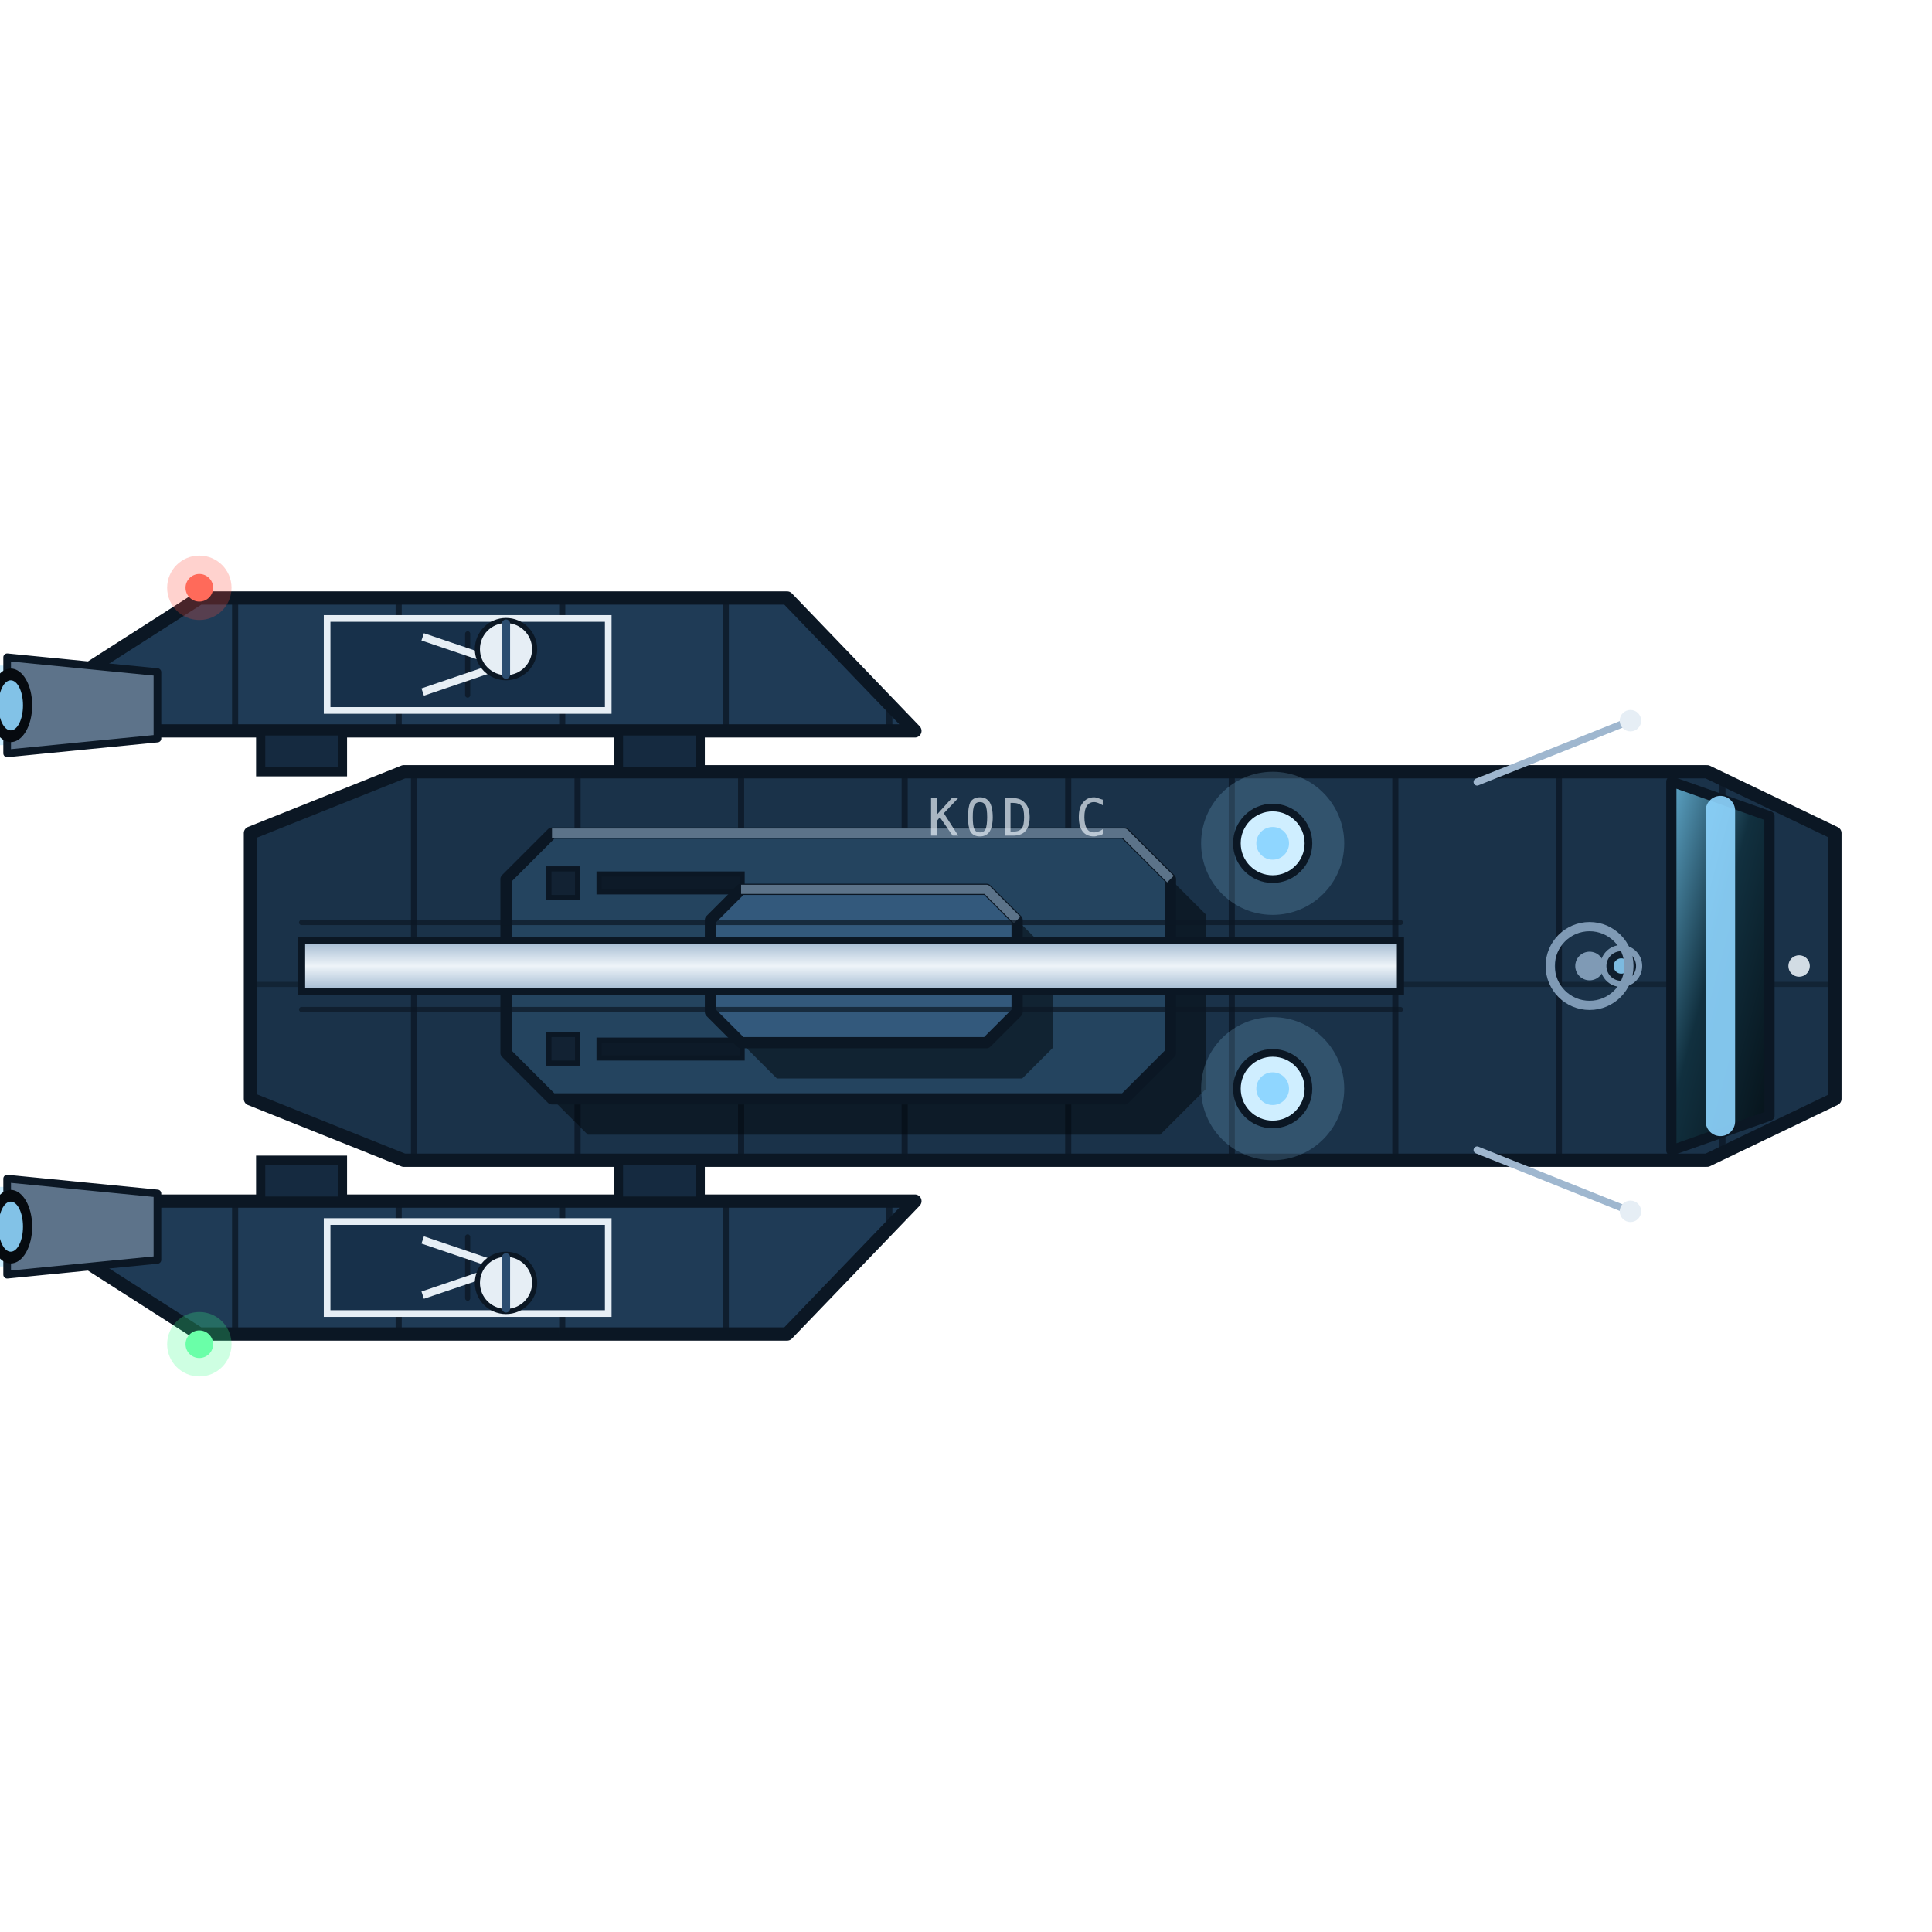
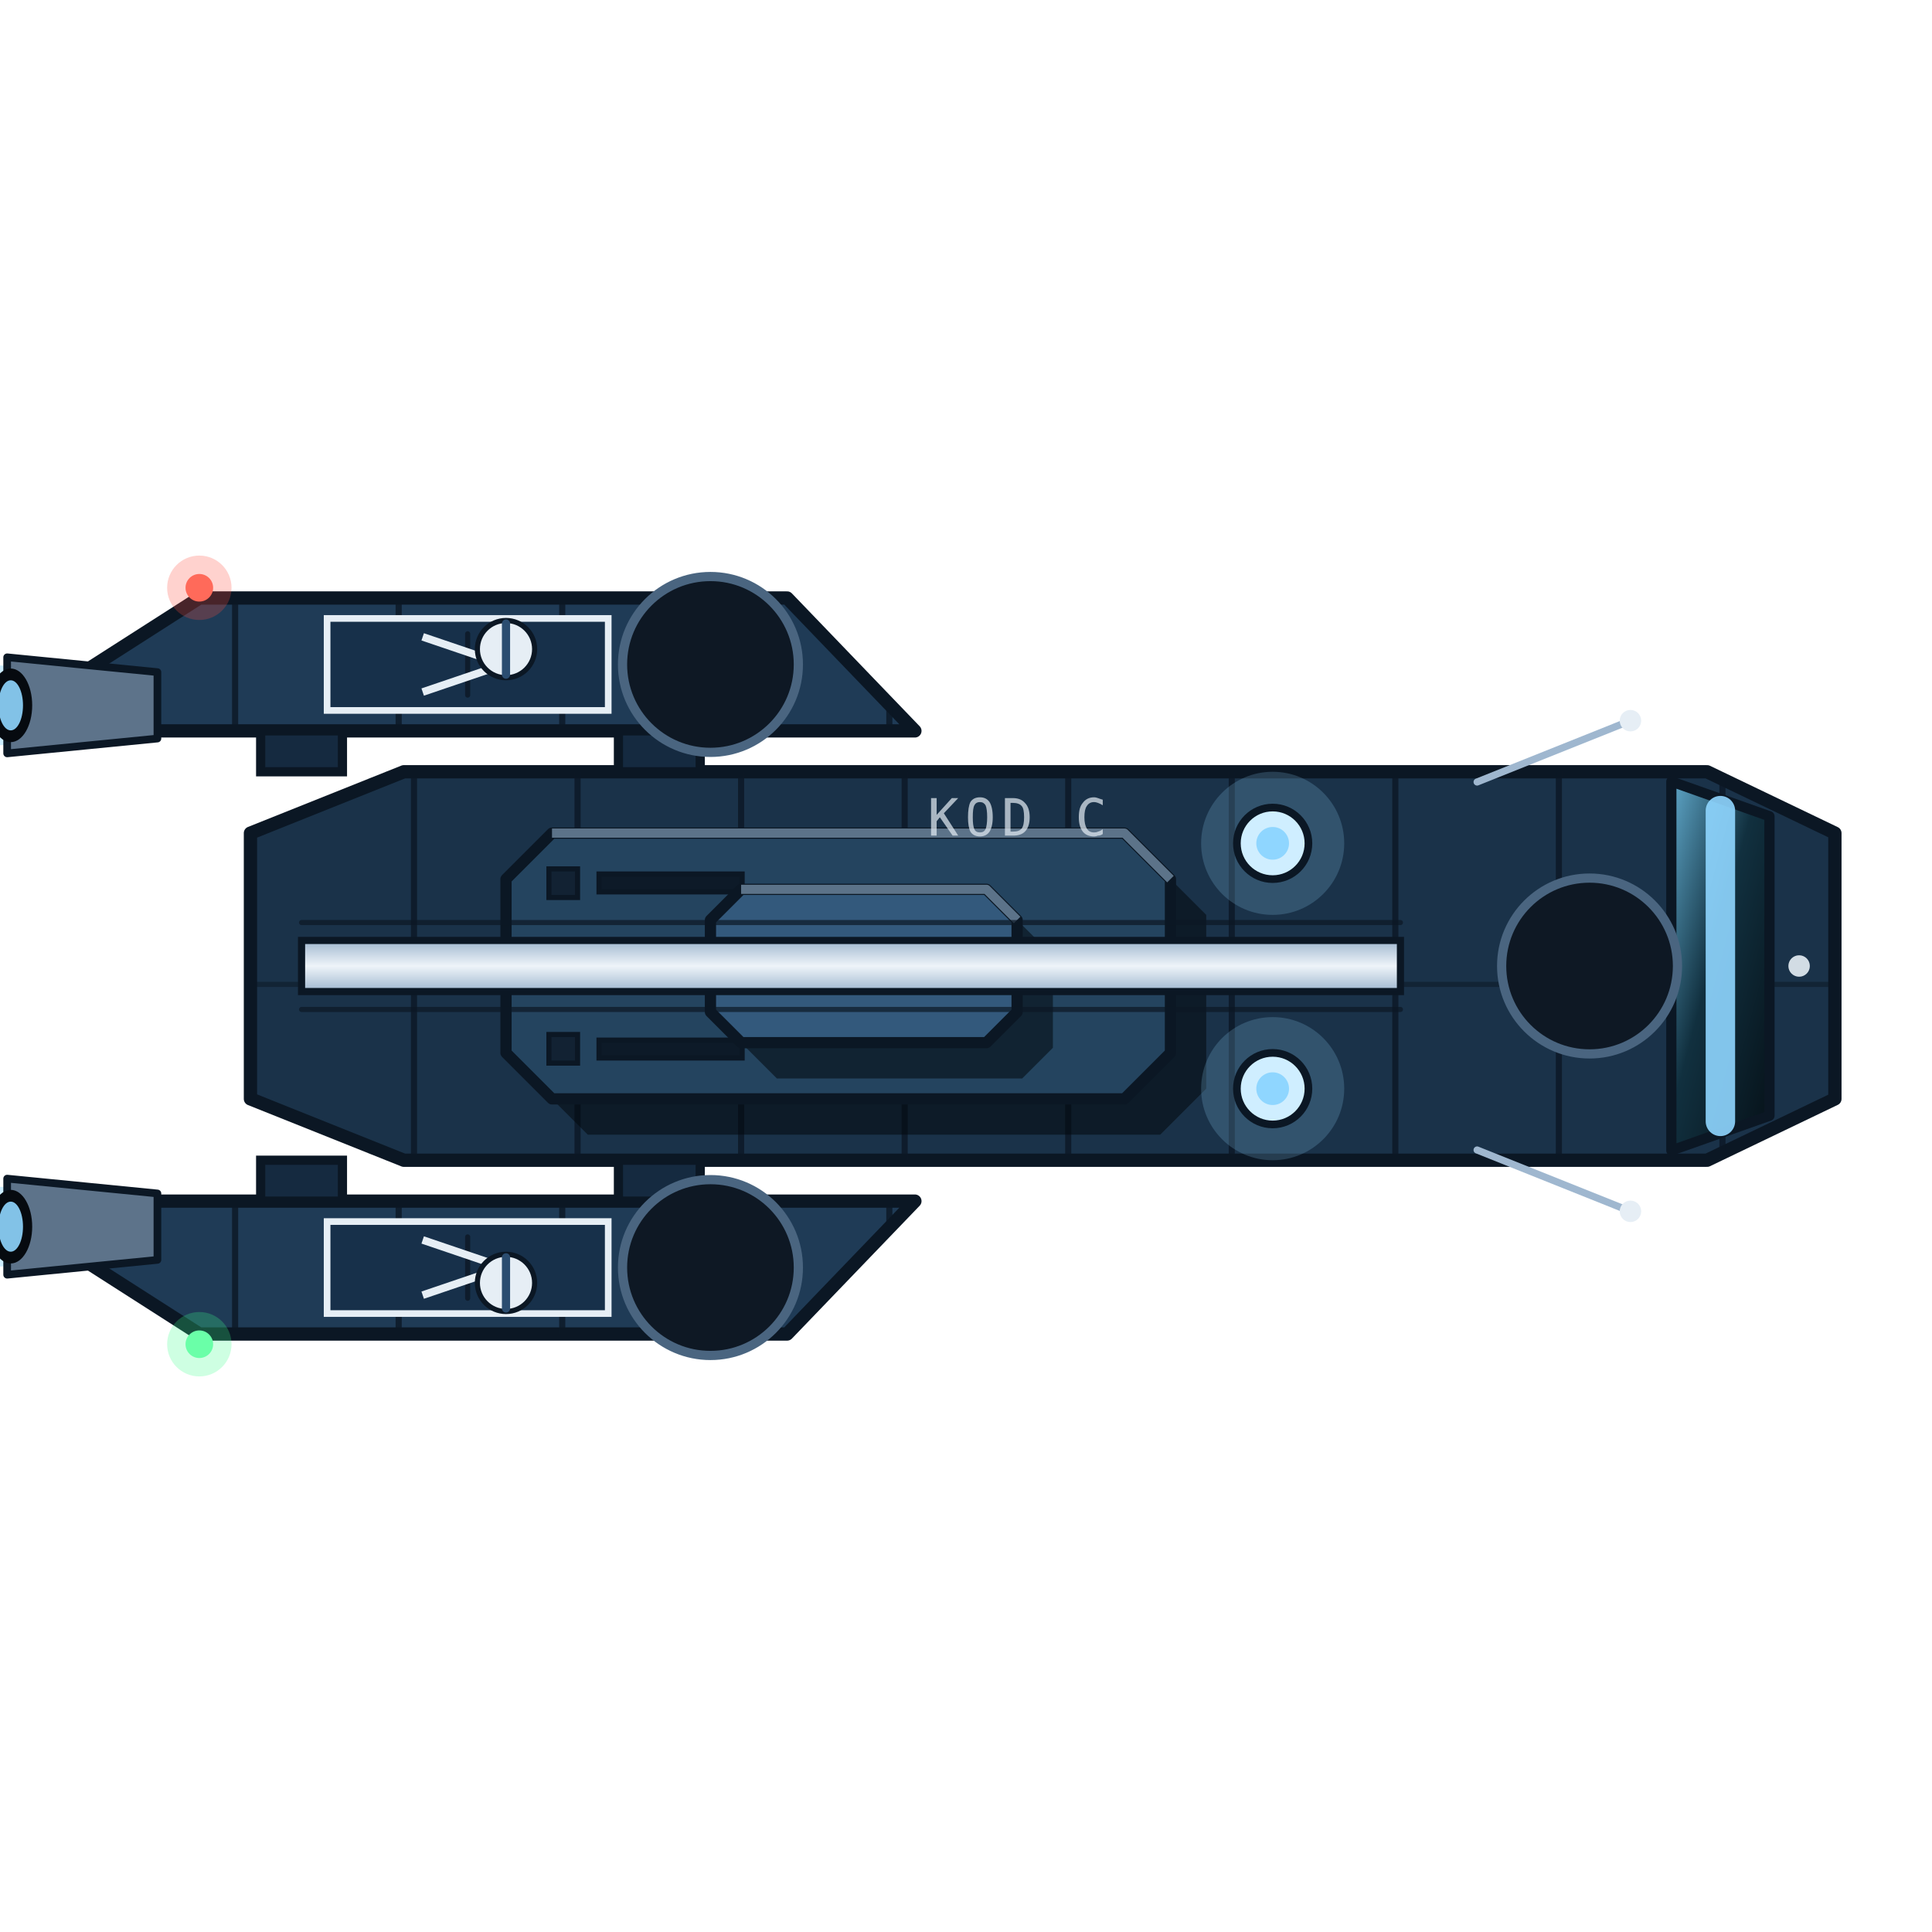
<svg xmlns="http://www.w3.org/2000/svg" viewBox="-18.90 -18.90 37.80 37.80">
  <defs>
    <linearGradient id="glass" x1="0" y1="0" x2="1" y2="1">
      <stop offset="0" stop-color="#5fa7c9" />
      <stop offset="0.45" stop-color="#11303f" />
      <stop offset="1" stop-color="#061118" />
    </linearGradient>
    <linearGradient id="kesSpineV" x1="0" y1="0" x2="0" y2="1">
      <stop offset="0" stop-color="#9fb7cf" />
      <stop offset="0.5" stop-color="#eef4f9" />
      <stop offset="1" stop-color="#9fb7cf" />
    </linearGradient>
  </defs>
  <ellipse cx="-18.93" cy="5.10" rx="1.69" ry="0.78" fill="#8fd6ff" opacity="0.45" />
  <ellipse cx="-18.93" cy="-5.10" rx="1.69" ry="0.78" fill="#8fd6ff" opacity="0.45" />
  <polygon points="17.00,-2.60 14.50,-3.80 -11.00,-3.80 -14.00,-2.60 -14.00,2.60 -11.00,3.80 14.50,3.80 17.00,2.60" fill="#1a3249" stroke="#0b1724" stroke-width="0.26" stroke-linejoin="round" />
  <clipPath id="c-kes-citation-1">
    <polygon points="17.00,-2.60 14.50,-3.80 -11.00,-3.80 -14.00,-2.60 -14.00,2.60 -11.00,3.80 14.50,3.80 17.00,2.60" />
  </clipPath>
  <g clip-path="url(#c-kes-citation-1)">
    <line x1="-10.80" y1="-3.80" x2="-10.80" y2="3.80" stroke="#0b1724" stroke-width="0.12" stroke-linecap="round" opacity="0.8" />
    <line x1="-7.60" y1="-3.80" x2="-7.60" y2="3.80" stroke="#0b1724" stroke-width="0.12" stroke-linecap="round" opacity="0.8" />
    <line x1="-4.40" y1="-3.80" x2="-4.40" y2="3.80" stroke="#0b1724" stroke-width="0.12" stroke-linecap="round" opacity="0.8" />
    <line x1="-1.20" y1="-3.80" x2="-1.20" y2="3.80" stroke="#0b1724" stroke-width="0.12" stroke-linecap="round" opacity="0.8" />
    <line x1="2.00" y1="-3.80" x2="2.00" y2="3.80" stroke="#0b1724" stroke-width="0.12" stroke-linecap="round" opacity="0.8" />
    <line x1="5.20" y1="-3.80" x2="5.20" y2="3.80" stroke="#0b1724" stroke-width="0.12" stroke-linecap="round" opacity="0.8" />
    <line x1="8.40" y1="-3.80" x2="8.40" y2="3.80" stroke="#0b1724" stroke-width="0.12" stroke-linecap="round" opacity="0.8" />
    <line x1="11.60" y1="-3.80" x2="11.60" y2="3.80" stroke="#0b1724" stroke-width="0.12" stroke-linecap="round" opacity="0.8" />
    <line x1="14.80" y1="-3.80" x2="14.80" y2="3.80" stroke="#0b1724" stroke-width="0.12" stroke-linecap="round" opacity="0.8" />
    <line x1="-14.00" y1="0.36" x2="17.00" y2="0.36" stroke="#0b1724" stroke-width="0.1" stroke-linecap="round" opacity="0.55" />
  </g>
  <polygon points="-1.00,-4.60 -3.50,-7.20 -15.00,-7.20 -17.50,-5.60 -17.50,-4.60 -1.00,-4.60" fill="#1f3b56" stroke="#0b1724" stroke-width="0.26" stroke-linejoin="round" />
  <clipPath id="c-kes-citation-2">
    <polygon points="-1.00,-4.60 -3.50,-7.20 -15.00,-7.20 -17.50,-5.60 -17.50,-4.60 -1.00,-4.60" />
  </clipPath>
  <g clip-path="url(#c-kes-citation-2)">
    <line x1="-14.30" y1="-7.20" x2="-14.30" y2="-4.60" stroke="#0b1724" stroke-width="0.12" stroke-linecap="round" opacity="0.8" />
    <line x1="-11.10" y1="-7.20" x2="-11.10" y2="-4.60" stroke="#0b1724" stroke-width="0.12" stroke-linecap="round" opacity="0.8" />
    <line x1="-7.90" y1="-7.20" x2="-7.90" y2="-4.60" stroke="#0b1724" stroke-width="0.12" stroke-linecap="round" opacity="0.8" />
    <line x1="-4.70" y1="-7.20" x2="-4.70" y2="-4.60" stroke="#0b1724" stroke-width="0.12" stroke-linecap="round" opacity="0.8" />
    <line x1="-1.50" y1="-7.20" x2="-1.50" y2="-4.60" stroke="#0b1724" stroke-width="0.12" stroke-linecap="round" opacity="0.8" />
  </g>
  <rect x="-6.80" y="-4.60" width="1.60" height="0.80" rx="0.0" fill="#152a40" stroke="#0b1724" stroke-width="0.18" />
  <rect x="-13.80" y="-4.60" width="1.60" height="0.80" rx="0.0" fill="#152a40" stroke="#0b1724" stroke-width="0.18" />
  <rect x="-12.50" y="-6.80" width="5.50" height="1.80" rx="0.0" fill="#17304a" stroke="#e6eef5" stroke-width="0.13" />
  <line x1="-9.75" y1="-6.50" x2="-9.75" y2="-5.30" stroke="#0b1724" stroke-width="0.1" stroke-linecap="round" opacity="0.8" />
  <polyline points="-10.63,-6.44 -9.04,-5.90 -10.63,-5.36" fill="none" stroke="#e6eef5" stroke-width="0.15" stroke-linejoin="round" />
  <polygon points="-1.00,4.60 -3.50,7.20 -15.00,7.20 -17.50,5.60 -17.50,4.60 -1.00,4.60" fill="#1f3b56" stroke="#0b1724" stroke-width="0.26" stroke-linejoin="round" />
  <clipPath id="c-kes-citation-3">
    <polygon points="-1.00,4.60 -3.50,7.20 -15.00,7.20 -17.50,5.60 -17.50,4.60 -1.00,4.60" />
  </clipPath>
  <g clip-path="url(#c-kes-citation-3)">
    <line x1="-14.30" y1="4.60" x2="-14.30" y2="7.20" stroke="#0b1724" stroke-width="0.12" stroke-linecap="round" opacity="0.8" />
    <line x1="-11.10" y1="4.60" x2="-11.10" y2="7.20" stroke="#0b1724" stroke-width="0.12" stroke-linecap="round" opacity="0.8" />
    <line x1="-7.90" y1="4.60" x2="-7.90" y2="7.20" stroke="#0b1724" stroke-width="0.12" stroke-linecap="round" opacity="0.8" />
    <line x1="-4.70" y1="4.60" x2="-4.70" y2="7.20" stroke="#0b1724" stroke-width="0.12" stroke-linecap="round" opacity="0.8" />
    <line x1="-1.50" y1="4.60" x2="-1.50" y2="7.20" stroke="#0b1724" stroke-width="0.12" stroke-linecap="round" opacity="0.8" />
  </g>
  <rect x="-6.80" y="3.80" width="1.60" height="0.80" rx="0.0" fill="#152a40" stroke="#0b1724" stroke-width="0.18" />
  <rect x="-13.80" y="3.80" width="1.60" height="0.80" rx="0.0" fill="#152a40" stroke="#0b1724" stroke-width="0.18" />
  <rect x="-12.50" y="5.00" width="5.50" height="1.80" rx="0.0" fill="#17304a" stroke="#e6eef5" stroke-width="0.13" />
  <line x1="-9.75" y1="5.30" x2="-9.75" y2="6.50" stroke="#0b1724" stroke-width="0.1" stroke-linecap="round" opacity="0.8" />
  <polyline points="-10.63,5.36 -9.04,5.90 -10.63,6.44" fill="none" stroke="#e6eef5" stroke-width="0.15" stroke-linejoin="round" />
  <polygon points="-15.82,-5.75 -18.76,-6.04 -18.76,-4.16 -15.82,-4.45" fill="#5d738a" stroke="#0b1724" stroke-width="0.15" stroke-linejoin="round" />
  <ellipse cx="-18.69" cy="-5.10" rx="0.42" ry="0.72" fill="#060a0f" />
  <ellipse cx="-18.69" cy="-5.10" rx="0.24" ry="0.49" fill="#8fd6ff" opacity="0.9" />
  <polygon points="-15.82,4.45 -18.76,4.16 -18.76,6.04 -15.82,5.75" fill="#5d738a" stroke="#0b1724" stroke-width="0.15" stroke-linejoin="round" />
  <ellipse cx="-18.69" cy="5.10" rx="0.42" ry="0.72" fill="#060a0f" />
  <ellipse cx="-18.69" cy="5.10" rx="0.24" ry="0.49" fill="#8fd6ff" opacity="0.9" />
  <polygon points="-7.40,-1.90 3.80,-1.90 4.70,-1.00 4.70,2.40 3.80,3.30 -7.40,3.30 -8.30,2.40 -8.30,-1.00" fill="rgba(3,8,14,0.55)" stroke="none" stroke-width="0" stroke-linejoin="round" />
  <polygon points="-8.10,-2.60 3.10,-2.60 4.00,-1.70 4.00,1.70 3.10,2.60 -8.10,2.60 -9.00,1.70 -9.00,-1.70" fill="#24445f" stroke="#0b1724" stroke-width="0.22" stroke-linejoin="round" />
  <polyline points="-8.10,-2.60 3.10,-2.60 4.00,-1.70" fill="none" stroke="#9fc0dc" stroke-width="0.18" opacity="0.55" stroke-linejoin="round" />
  <rect x="-8.16" y="-1.90" width="0.56" height="0.56" rx="0.0" fill="#122233" stroke="#0b1724" stroke-width="0.1" />
  <rect x="-7.18" y="-1.80" width="2.80" height="0.35" rx="0.0" fill="#0d1a28" stroke="#0b1724" stroke-width="0.1" />
  <rect x="-8.16" y="1.34" width="0.56" height="0.56" rx="0.0" fill="#122233" stroke="#0b1724" stroke-width="0.1" />
  <rect x="-7.18" y="1.45" width="2.80" height="0.35" rx="0.0" fill="#0d1a28" stroke="#0b1724" stroke-width="0.1" />
  <polygon points="-3.70,-0.80 1.10,-0.80 1.70,-0.20 1.70,1.60 1.10,2.20 -3.70,2.20 -4.30,1.60 -4.30,-0.20" fill="rgba(3,8,14,0.55)" stroke="none" stroke-width="0" stroke-linejoin="round" />
  <polygon points="-4.40,-1.50 0.40,-1.50 1.00,-0.90 1.00,0.90 0.40,1.50 -4.40,1.50 -5.00,0.90 -5.00,-0.90" fill="#33597c" stroke="#0b1724" stroke-width="0.22" stroke-linejoin="round" />
  <polyline points="-4.40,-1.50 0.40,-1.50 1.00,-0.90" fill="none" stroke="#9fc0dc" stroke-width="0.18" opacity="0.55" stroke-linejoin="round" />
  <rect x="-13.00" y="-0.50" width="21.50" height="1.00" rx="0.0" fill="url(#kesSpineV)" stroke="#0b1724" stroke-width="0.14" />
  <line x1="-13.00" y1="-0.85" x2="8.50" y2="-0.85" stroke="#0b1724" stroke-width="0.1" stroke-linecap="round" opacity="0.7" />
  <line x1="-13.00" y1="0.85" x2="8.50" y2="0.85" stroke="#0b1724" stroke-width="0.1" stroke-linecap="round" opacity="0.7" />
  <polygon points="15.72,-2.93 13.80,-3.61 13.80,3.61 15.72,2.93" fill="url(#glass)" stroke="#0b1724" stroke-width="0.2" stroke-linejoin="round" />
  <line x1="14.76" y1="-3.04" x2="14.76" y2="3.04" stroke="#8fd6ff" stroke-width="0.576" stroke-linecap="round" opacity="0.9" />
  <circle cx="12.82" cy="0.00" r="0.35" fill="#0f1e2e" stroke="#7f9ab5" stroke-width="0.12" />
  <circle cx="12.82" cy="0.00" r="0.15" fill="#8fd6ff" stroke="none" stroke-width="0" opacity="0.85" />
  <circle cx="16.30" cy="0.00" r="0.21" fill="#e6eef5" stroke="none" stroke-width="0" opacity="0.9" />
  <line x1="10.00" y1="-3.60" x2="13.00" y2="-4.80" stroke="#9fb7cf" stroke-width="0.14" stroke-linecap="round" />
  <circle cx="13.00" cy="-4.80" r="0.21" fill="#e6eef5" stroke="none" stroke-width="0" />
  <line x1="10.00" y1="3.60" x2="13.00" y2="4.80" stroke="#9fb7cf" stroke-width="0.14" stroke-linecap="round" />
  <circle cx="13.00" cy="4.80" r="0.21" fill="#e6eef5" stroke="none" stroke-width="0" />
  <circle cx="6.00" cy="-2.40" r="1.40" fill="#8fd6ff" stroke="none" stroke-width="0" opacity="0.2" />
  <circle cx="6.00" cy="-2.40" r="0.70" fill="#cfeeff" stroke="#0b1724" stroke-width="0.15" />
  <circle cx="6.00" cy="-2.40" r="0.32" fill="#8fd6ff" stroke="none" stroke-width="0" />
  <circle cx="6.00" cy="2.40" r="1.40" fill="#8fd6ff" stroke="none" stroke-width="0" opacity="0.2" />
  <circle cx="6.00" cy="2.40" r="0.70" fill="#cfeeff" stroke="#0b1724" stroke-width="0.15" />
  <circle cx="6.00" cy="2.40" r="0.32" fill="#8fd6ff" stroke="none" stroke-width="0" />
-   <circle cx="12.20" cy="0.00" r="0.77" fill="none" stroke="#7f9ab5" stroke-width="0.18" />
-   <circle cx="12.20" cy="0.00" r="0.28" fill="#7f9ab5" stroke="none" stroke-width="0" />
+   <circle cx="12.20" cy="0.00" r="1.72" fill="#0e1824" stroke="#4a6580" stroke-width="0.18" />
+   <circle cx="-5.00" cy="-5.90" r="1.72" fill="#0e1824" stroke="#4a6580" stroke-width="0.18" />
+   <circle cx="-5.00" cy="5.90" r="1.72" fill="#0e1824" stroke="#4a6580" stroke-width="0.18" />
  <circle cx="-9.00" cy="-6.20" r="0.56" fill="#e6eef5" stroke="#0b1724" stroke-width="0.1" />
  <line x1="-9.00" y1="-6.70" x2="-9.00" y2="-5.70" stroke="#2b4d70" stroke-width="0.16" stroke-linecap="round" />
  <circle cx="-9.00" cy="6.20" r="0.56" fill="#e6eef5" stroke="#0b1724" stroke-width="0.1" />
  <line x1="-9.00" y1="5.70" x2="-9.00" y2="6.70" stroke="#2b4d70" stroke-width="0.16" stroke-linecap="round" />
  <text x="1.00" y="-2.55" font-family="IBM Plex Mono, monospace" font-size="1.00" fill="#e6eef5" opacity="0.7" text-anchor="middle" letter-spacing="0.12">KOD C</text>
  <circle cx="-15.00" cy="-7.40" r="0.63" fill="#ff4a3d" stroke="none" stroke-width="0" opacity="0.25" />
  <circle cx="-15.00" cy="-7.40" r="0.27" fill="#ff6a5a" stroke="none" stroke-width="0" />
  <circle cx="-15.00" cy="7.40" r="0.63" fill="#3dff8a" stroke="none" stroke-width="0" opacity="0.25" />
  <circle cx="-15.00" cy="7.40" r="0.27" fill="#6affa8" stroke="none" stroke-width="0" />
</svg>
